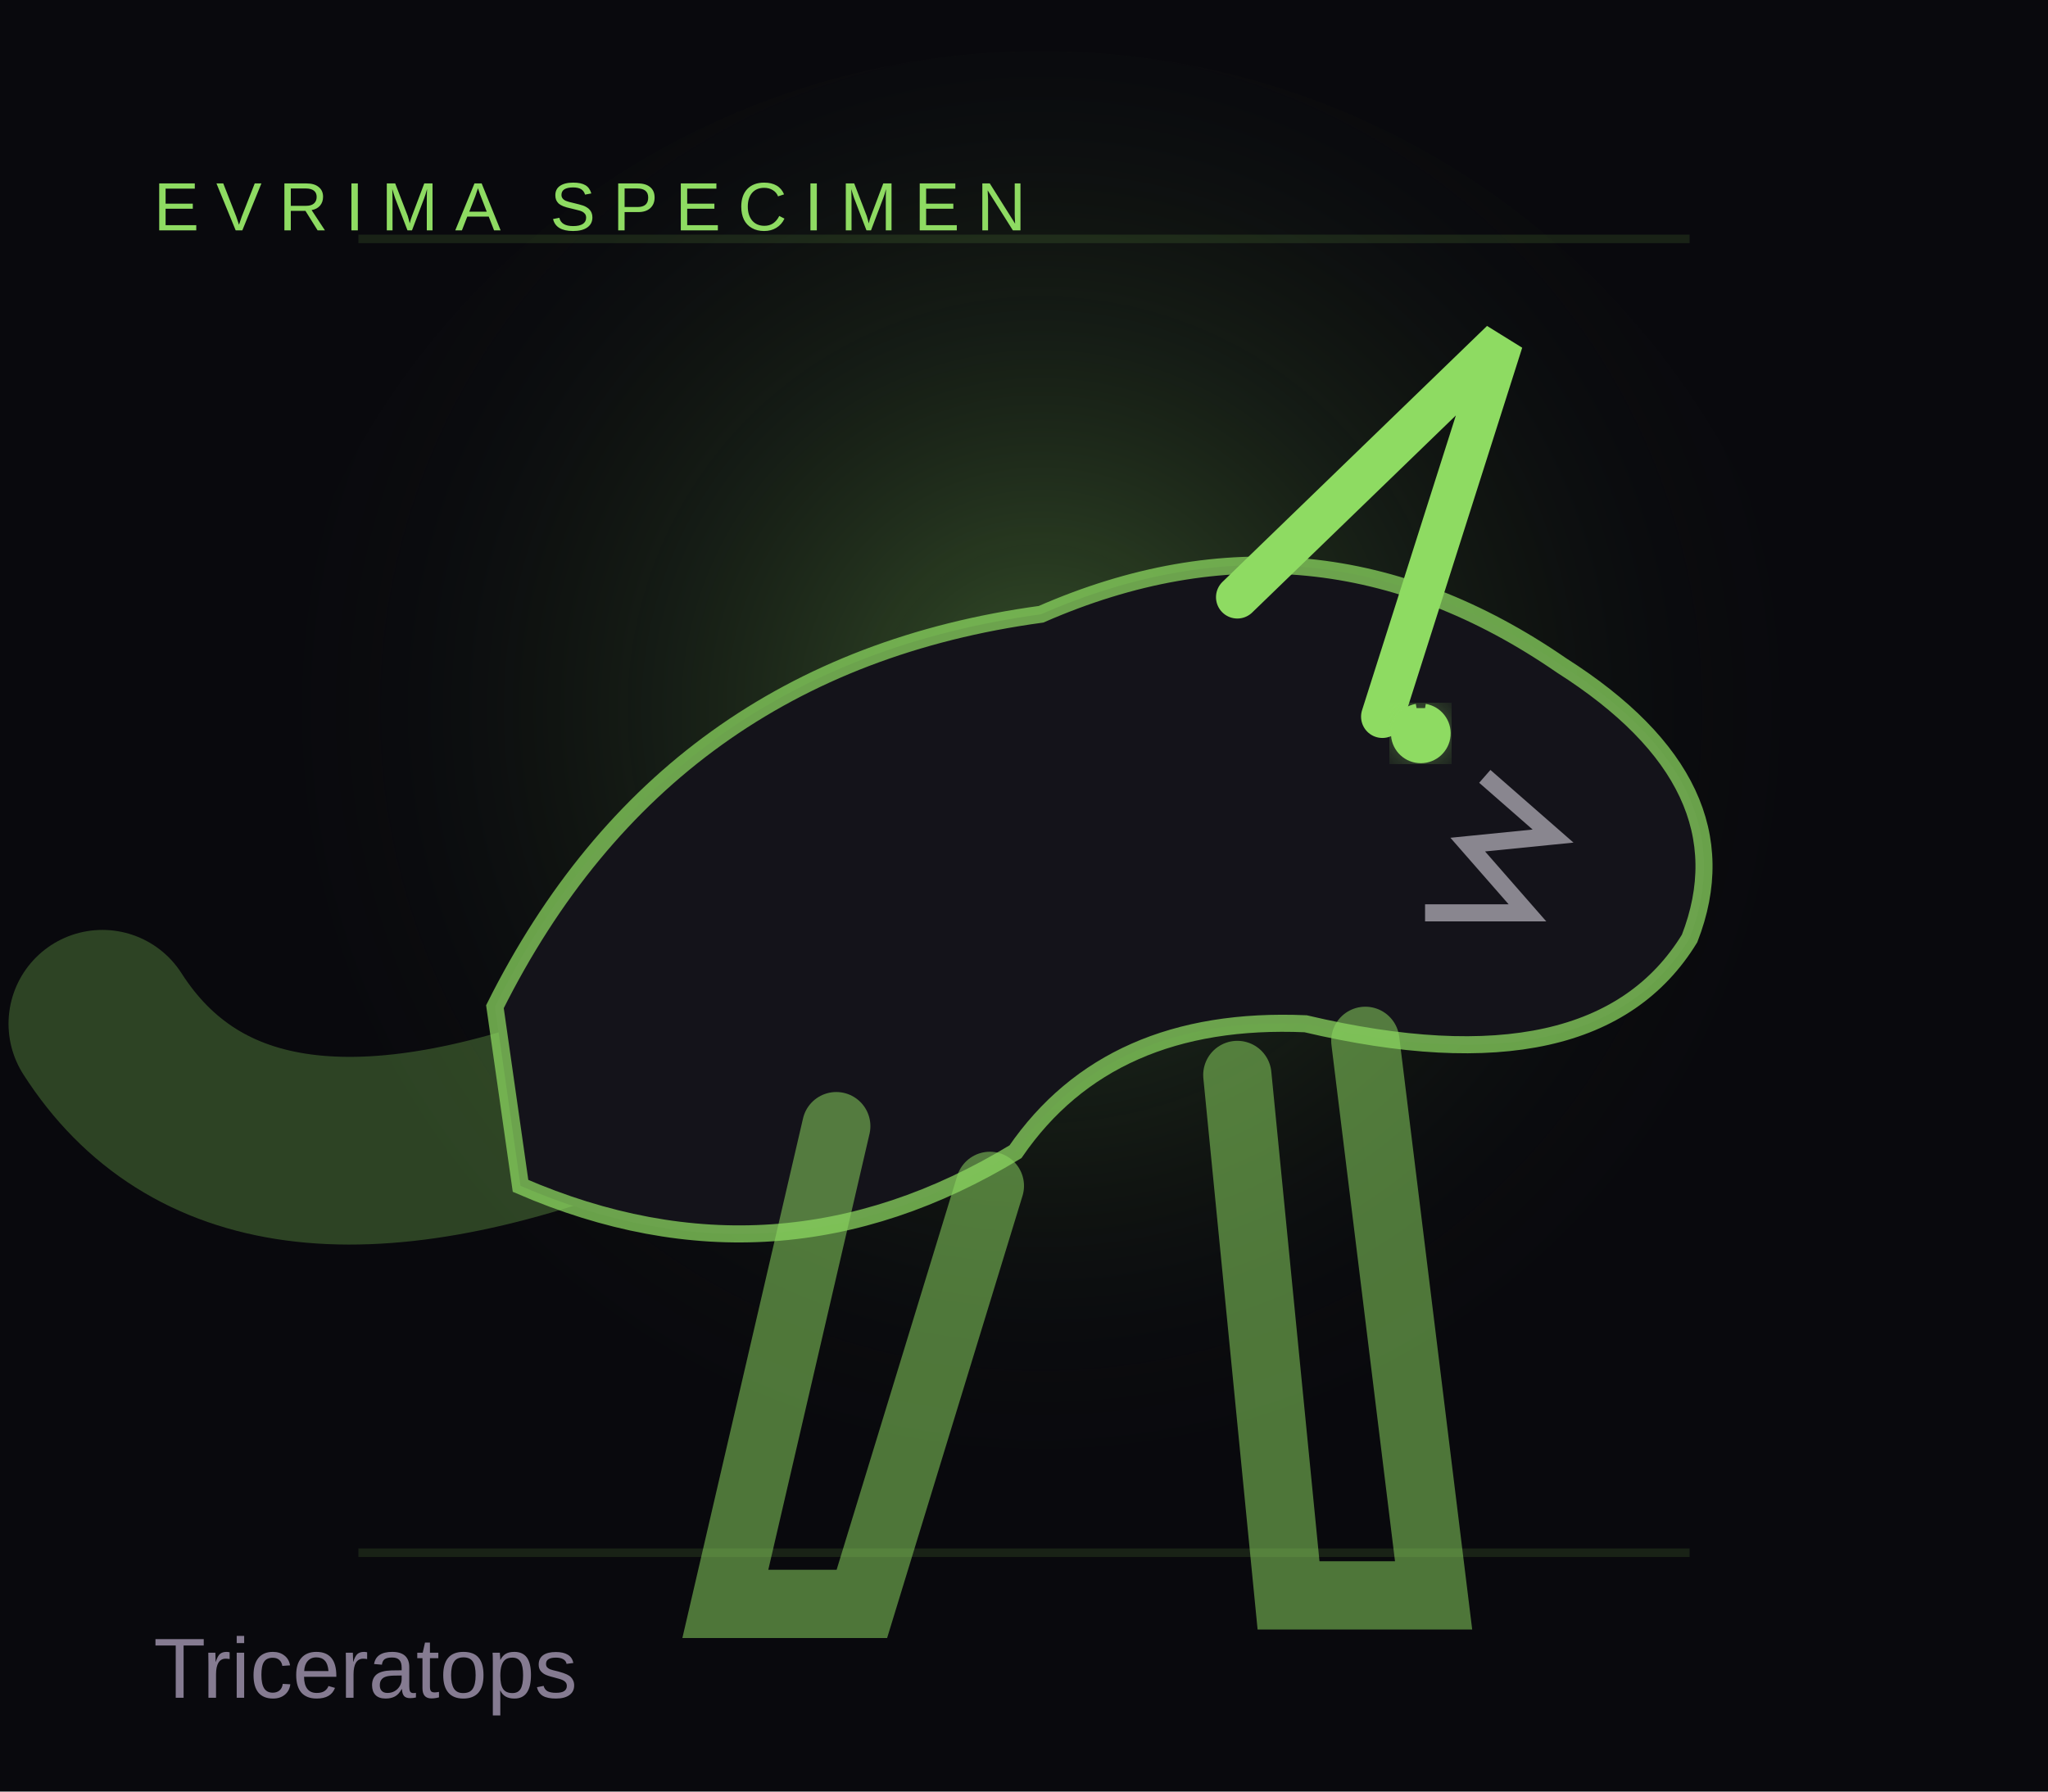
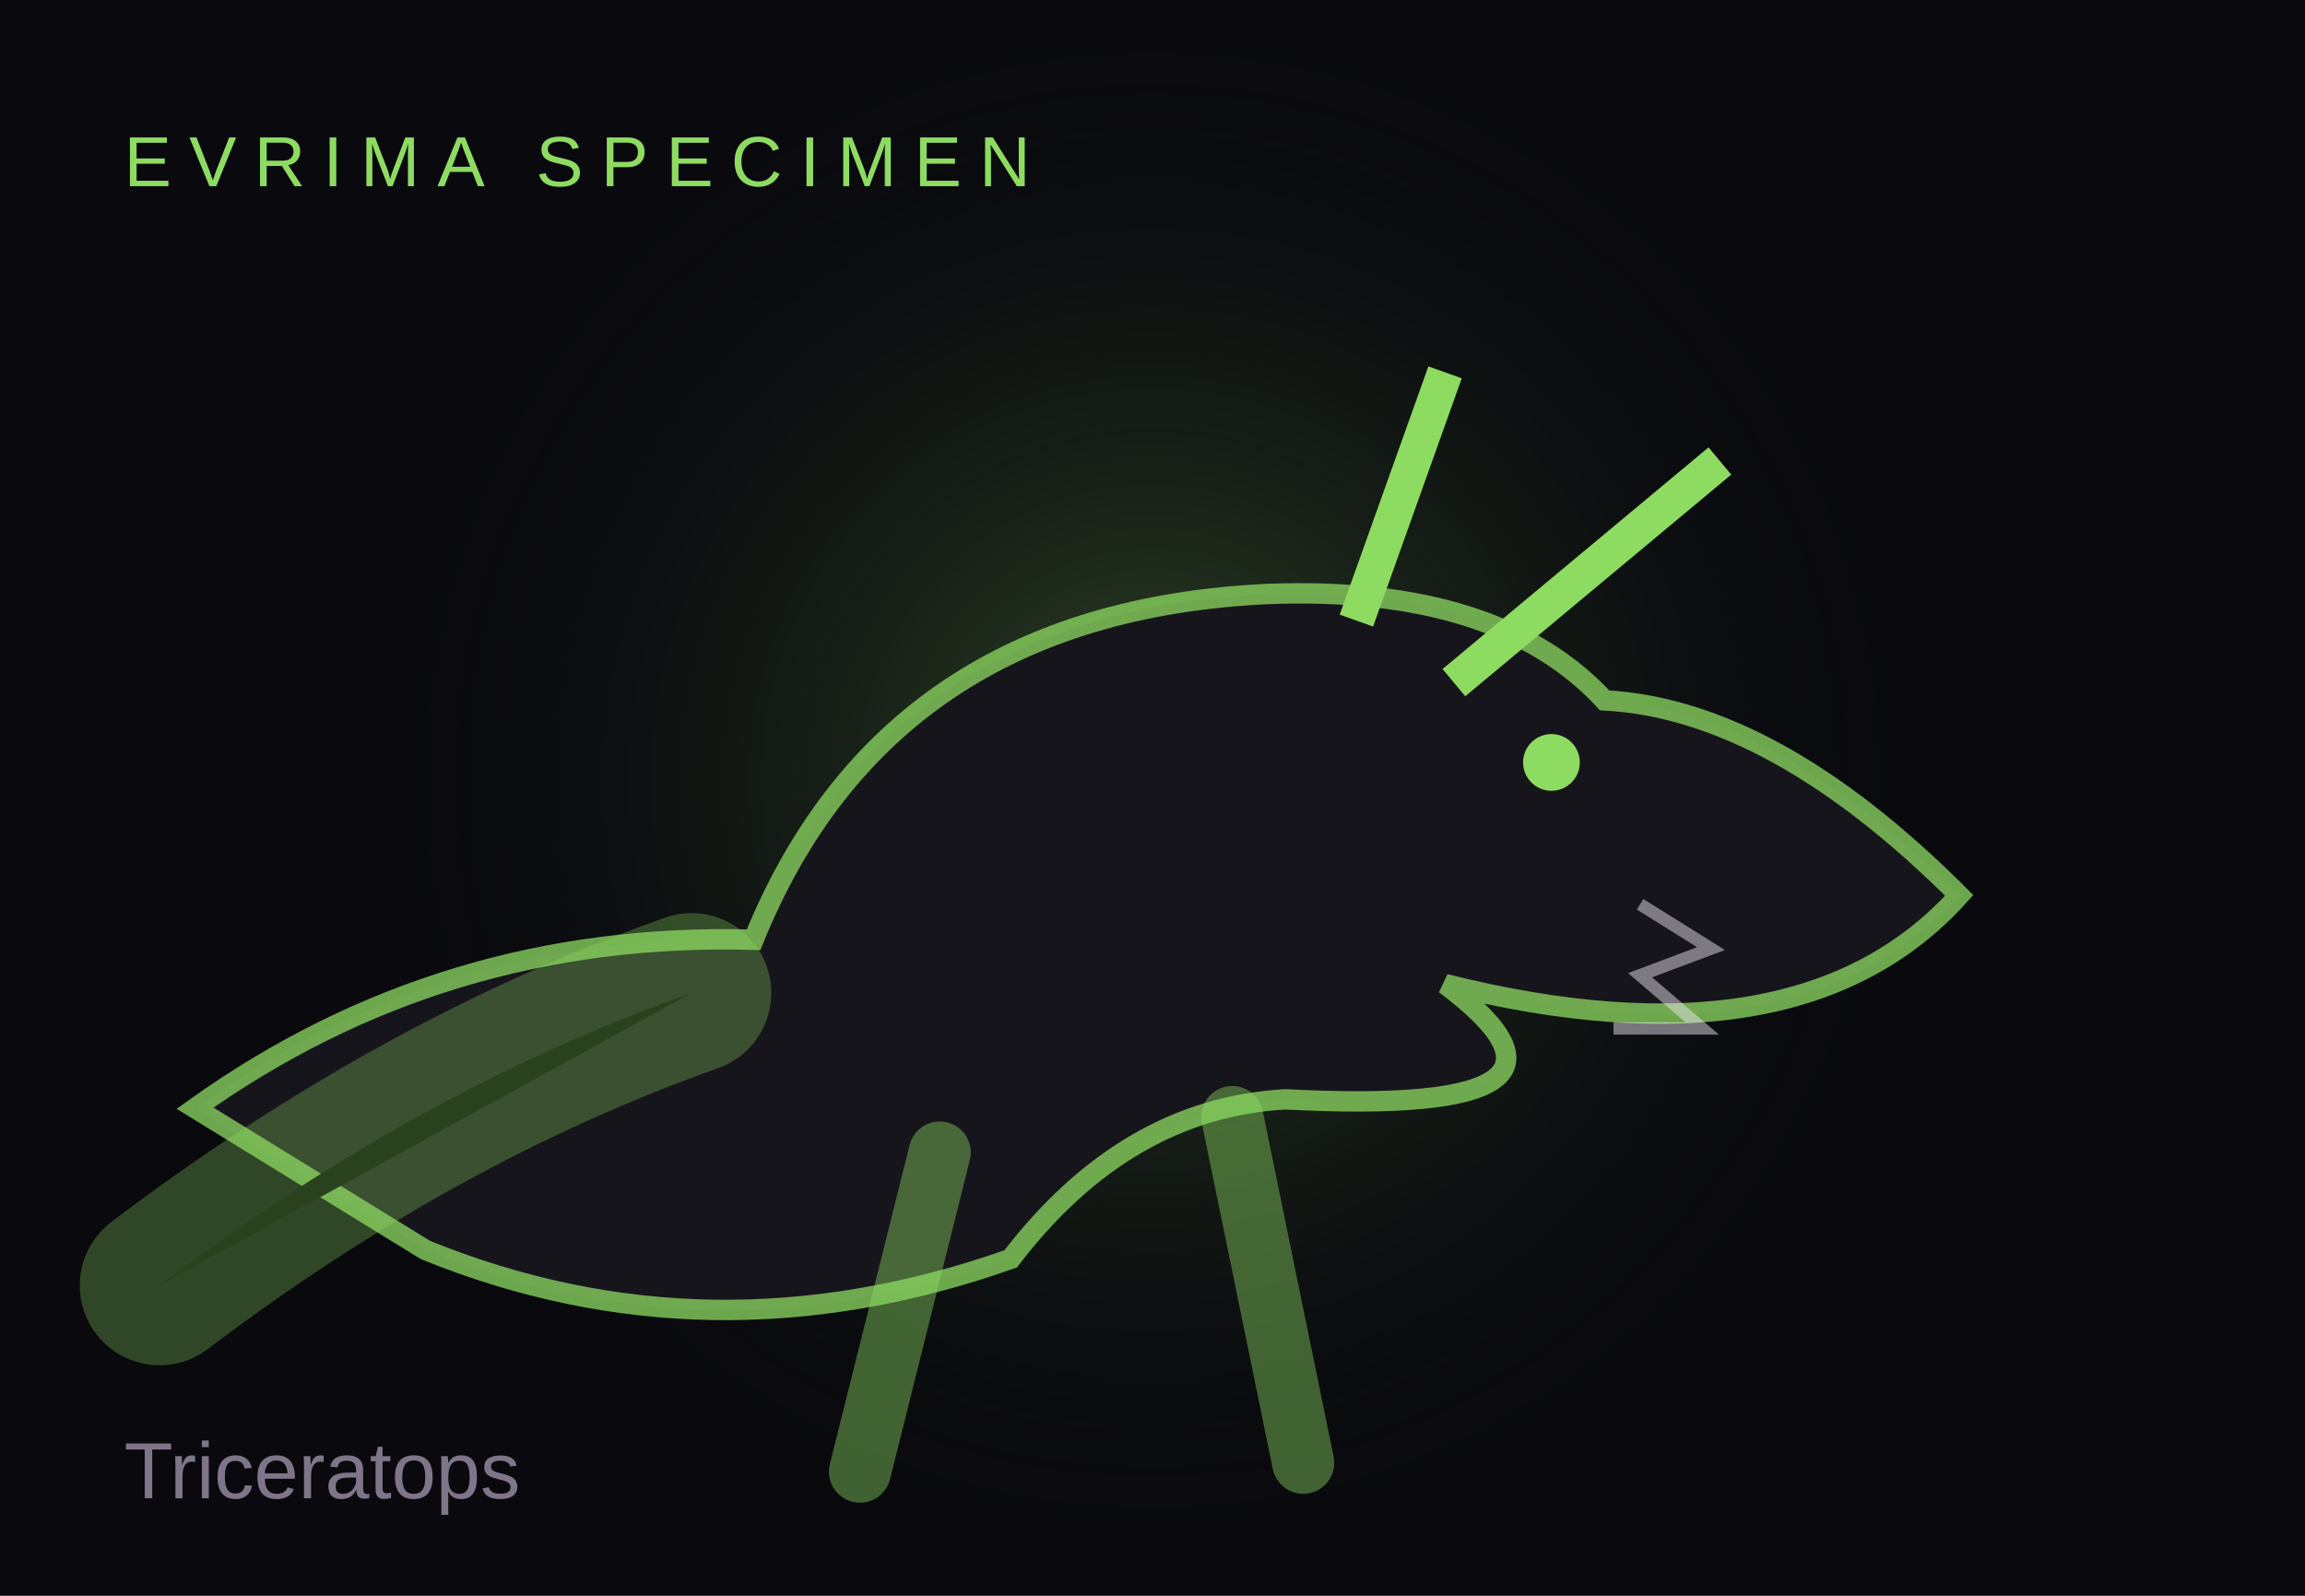
- <svg xmlns="http://www.w3.org/2000/svg" viewBox="0 0 240 210">
+ <svg xmlns="http://www.w3.org/2000/svg" viewBox="0 0 260 180">
  <defs>
-     <radialGradient id="g" cx="50%" cy="42%">
-       <stop offset="0" stop-color="#8edb62" stop-opacity=".35" />
-       <stop offset="1" stop-color="#09090d" stop-opacity="0" />
+     <radialGradient id="r">
+       <stop stop-color="#8edb62" stop-opacity=".30" />
+       <stop offset="1" stop-color="#08080c" stop-opacity="0" />
    </radialGradient>
-     <filter id="glow">
-       <feGaussianBlur stdDeviation="3" result="b" />
-       <feMerge>
-         <feMergeNode in="b" />
-         <feMergeNode in="SourceGraphic" />
-       </feMerge>
-     </filter>
  </defs>
-   <rect width="240" height="210" fill="#09090d" />
-   <circle cx="122" cy="98" r="92" fill="url(#g)" />
-   <path d="M72 128 Q28 145 12 120" fill="none" stroke="#8edb62" stroke-opacity=".28" stroke-width="22" stroke-linecap="round" />
-   <path d="M58 118 Q78 78 122 72 Q154 58 183 78 Q205 92 198 110 Q187 128 153 120 Q130 119 119 135 Q91 152 61 139 Z" fill="#14131a" stroke="#8edb62" stroke-opacity=".72" stroke-width="2" />
-   <path d="M98 132 L85 188 L101 188 L116 139 M145 126 L151 187 L168 187 L160 122" fill="none" stroke="#8edb62" stroke-opacity=".52" stroke-width="8" stroke-linecap="round" />
-   <path d="M145 70 L176 40 L162 84" fill="none" stroke="#8edb62" stroke-width="5" stroke-linecap="round" />
-   <path d="" fill="none" stroke="#8edb62" stroke-width="5" />
-   <path d="" fill="none" stroke="#8edb62" stroke-width="4" />
-   <path d="M174 91 l8 7 l-10 1 l7 8 l-12 0" fill="none" stroke="#e9e4ef" stroke-opacity=".55" stroke-width="2" />
-   <path d="M166 83 a3 3 0 1 0 1 0" fill="#8edb62" stroke="#8edb62" filter="url(#glow)" />
-   <path d="M42 28 H198 M42 182 H198" stroke="#8edb62" stroke-opacity=".12" />
-   <text x="18" y="27" fill="#8edb62" font-family="Arial" font-size="8" letter-spacing="2">EVRIMA SPECIMEN</text>
-   <text x="18" y="199" fill="#857b91" font-family="Arial" font-size="10">Triceratops</text>
+   <rect width="260" height="180" fill="#09090e" />
+   <circle cx="130" cy="88" r="90" fill="url(#r)" />
+   <path d="M22 125 Q50 105 85 106 Q100 69 143 67 Q169 66 181 79 Q200 80 221 101 Q203 121 163 111 Q183 126 145 124 Q127 125 114 142 Q80 154 48 141 Z" fill="#17151c" stroke="#8edb62" stroke-opacity=".75" stroke-width="2.3" />
+   <path d="M78 112 Q47 123 18 145" stroke="#8edb62" stroke-opacity=".30" stroke-width="18" stroke-linecap="round" />
+   <path d="M106 130 l-9 36 M139 126 l8 39" stroke="#8edb62" stroke-opacity=".42" stroke-width="7" stroke-linecap="round" />
+   <path d="M164 77 l30 -25 M153 70 l10 -28" stroke="#8edb62" stroke-width="4" fill="none" />
+   <circle cx="175" cy="86" r="3.2" fill="#8edb62" />
+   <path d="M185 102 l8 5 -8 3 7 6 -10 0" fill="none" stroke="#eee8f2" stroke-opacity=".48" stroke-width="1.4" />
+   <text x="14" y="21" fill="#8edb62" font-family="Arial" font-size="8" letter-spacing="2">EVRIMA SPECIMEN</text>
+   <text x="14" y="169" fill="#7f7588" font-family="Arial" font-size="9">Triceratops</text>
</svg>
